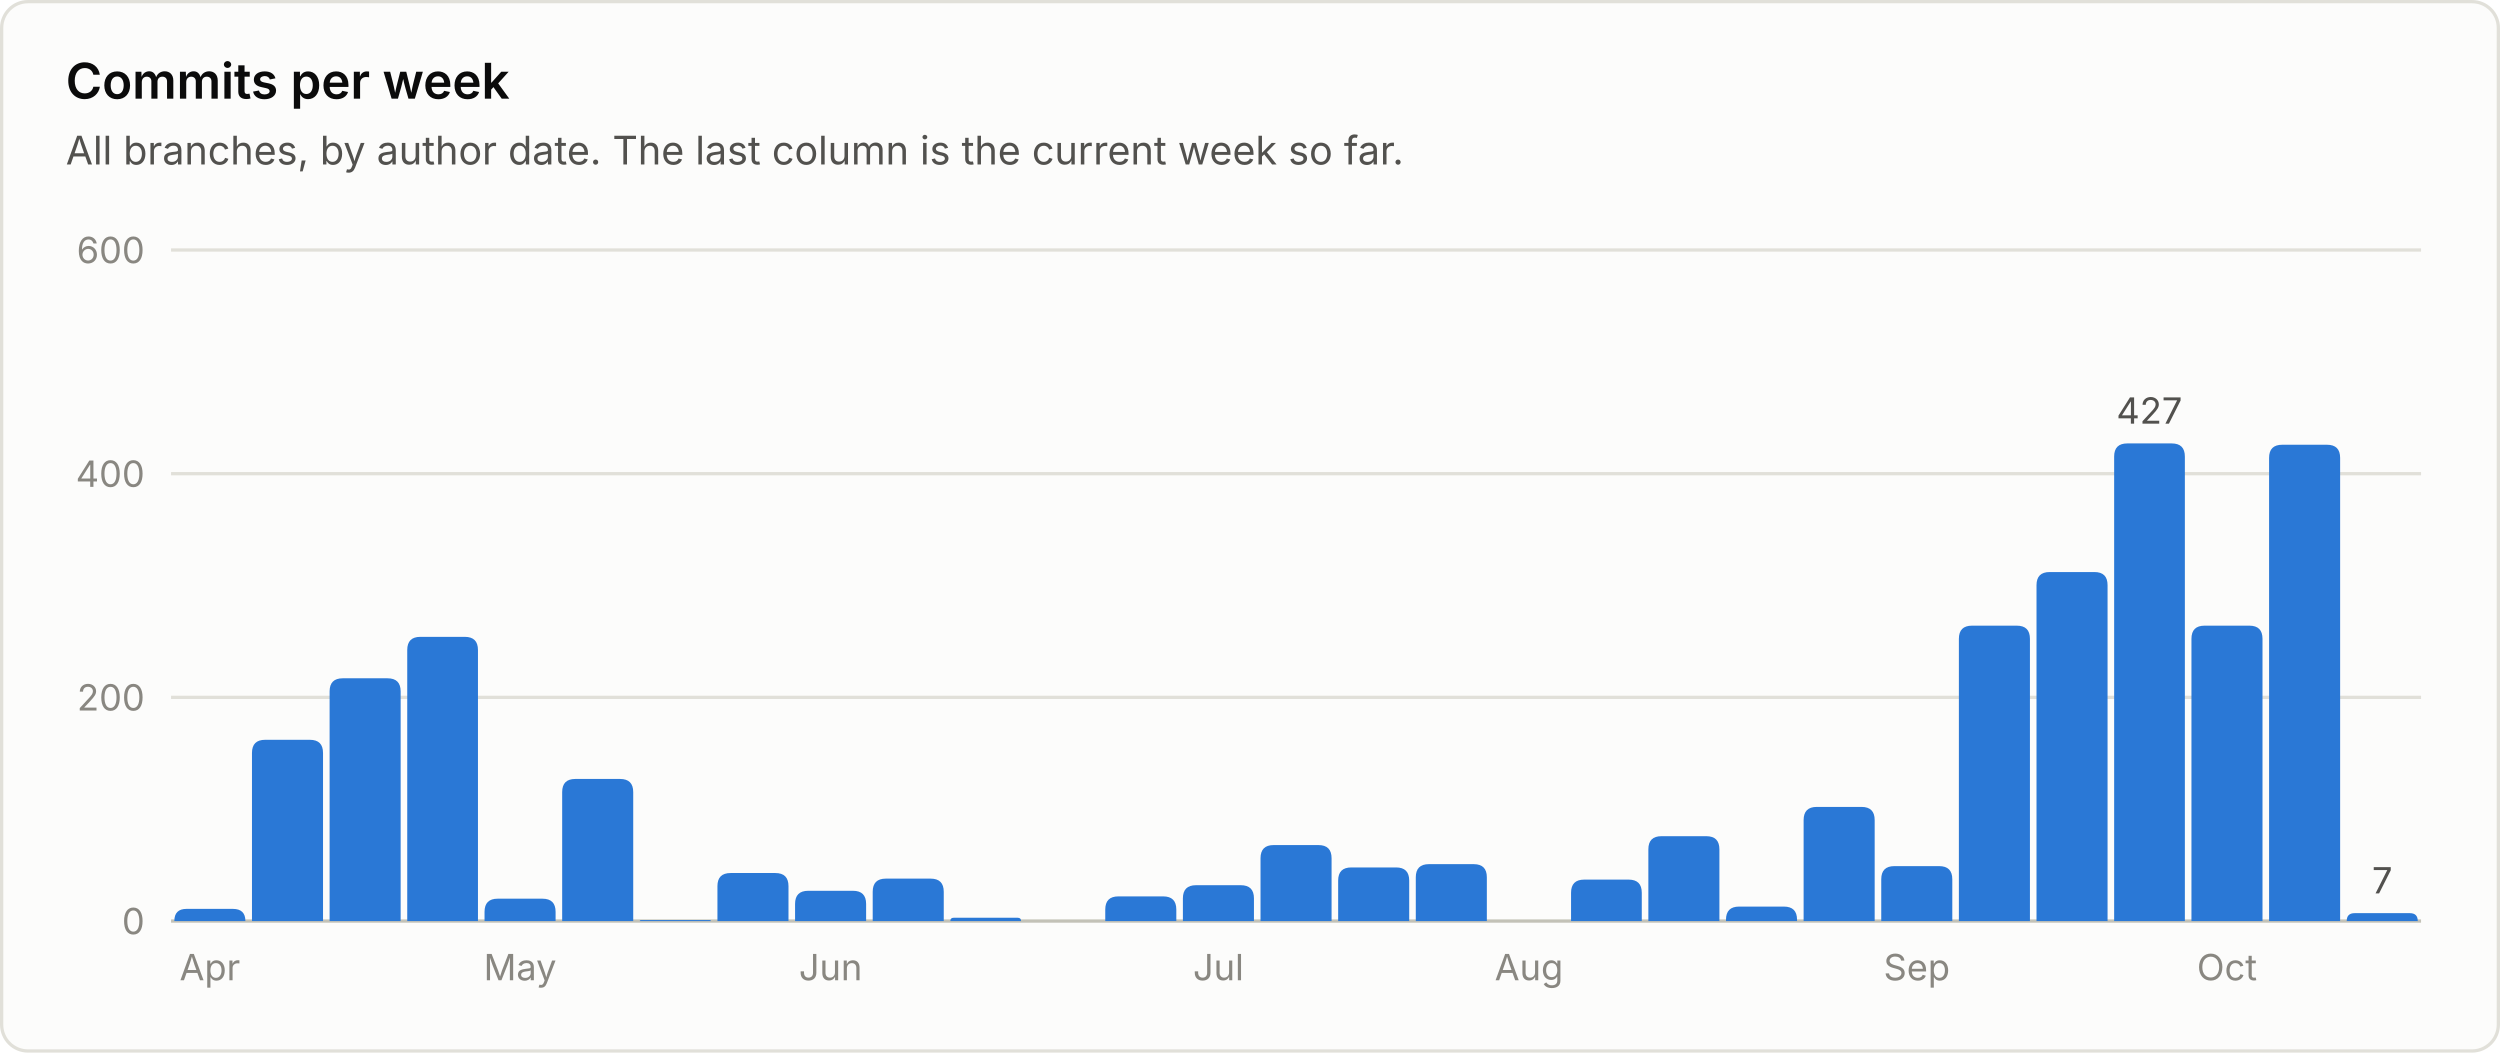
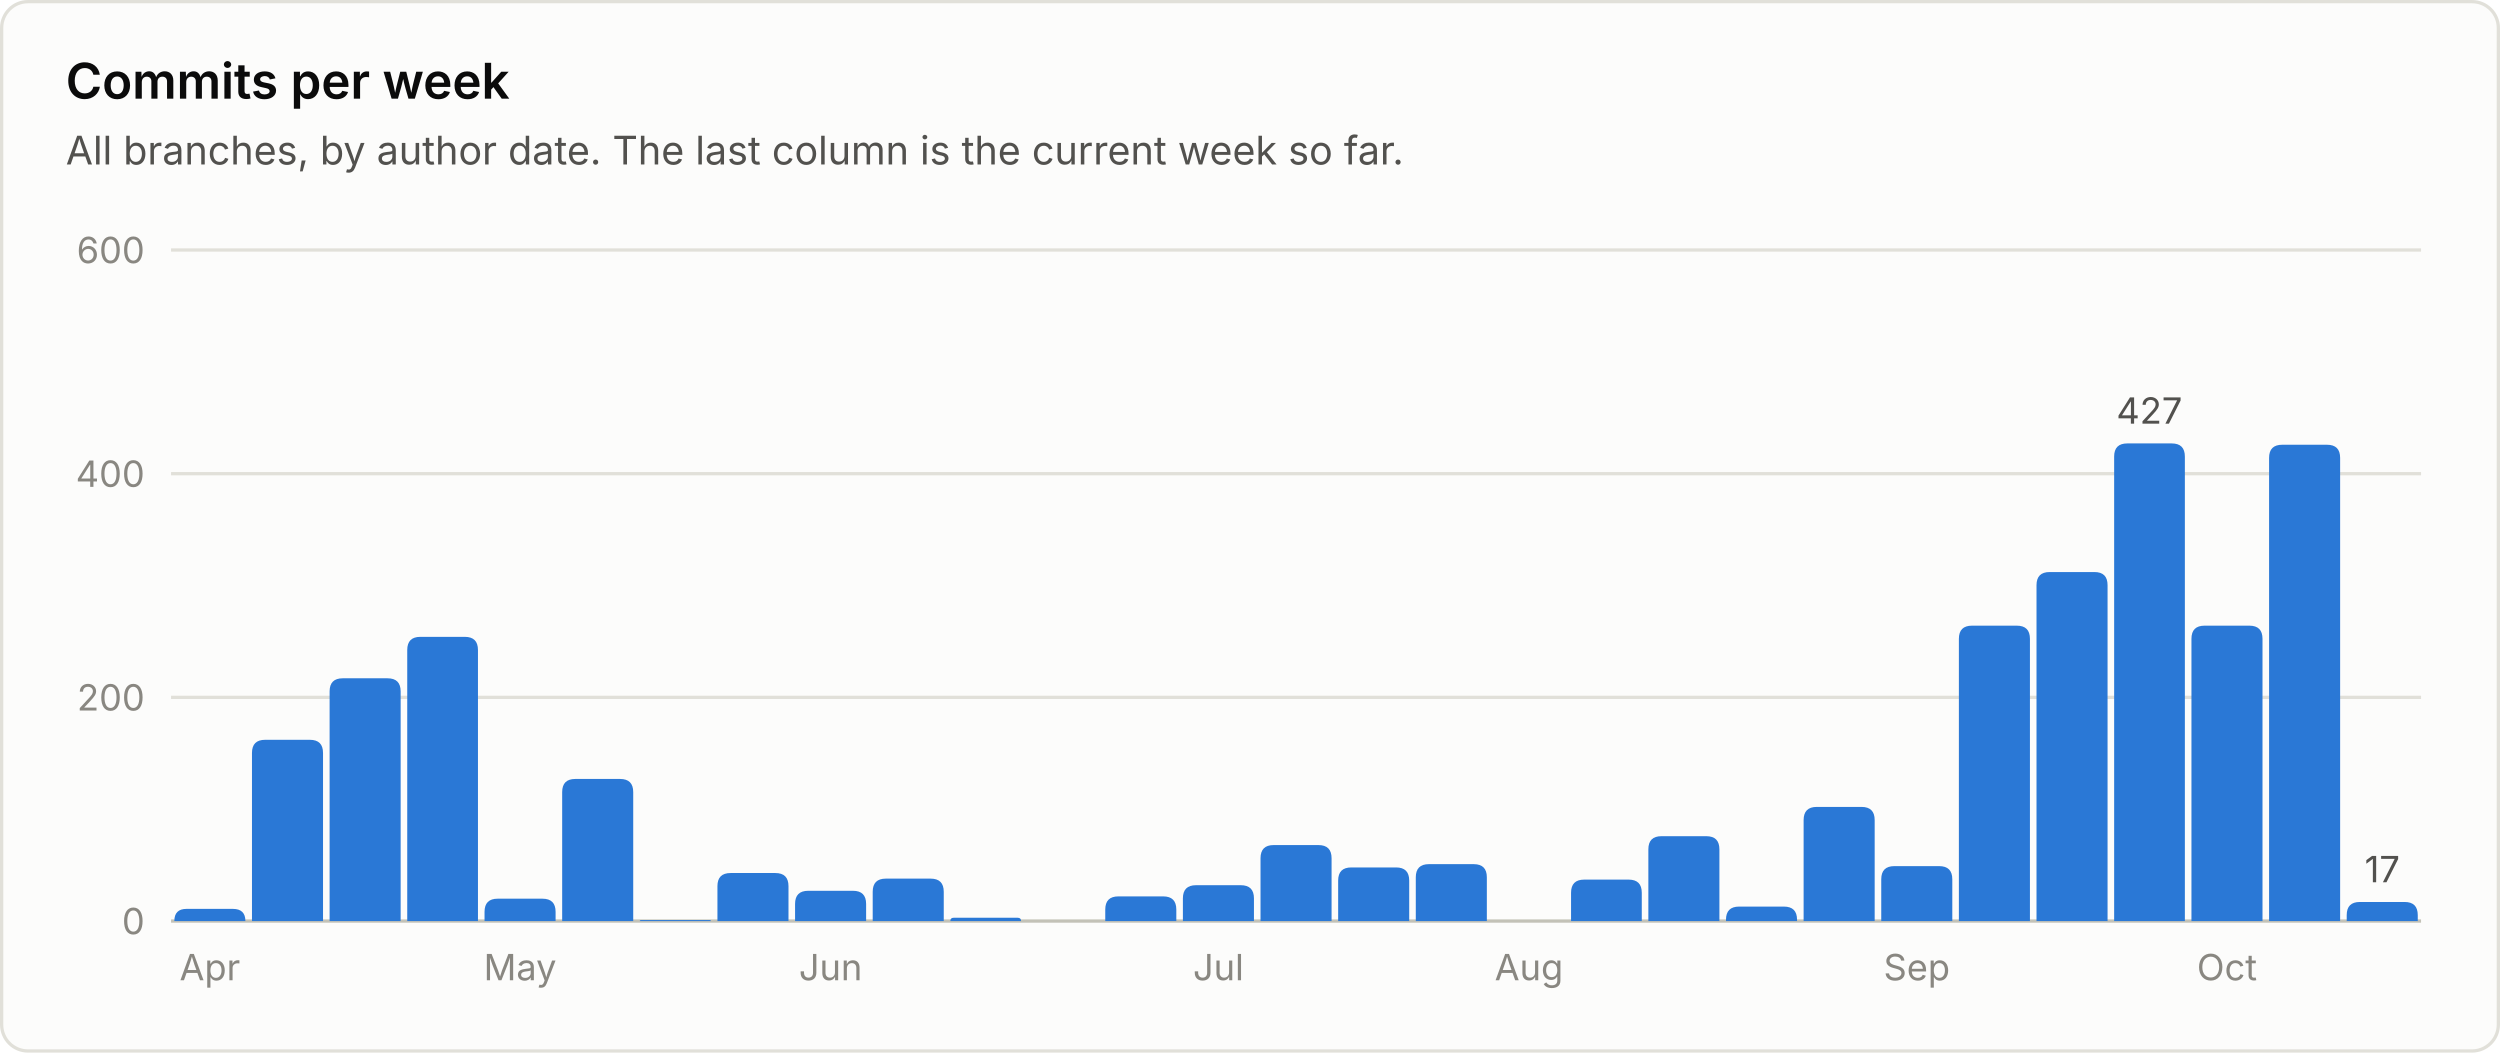
<svg xmlns="http://www.w3.org/2000/svg" viewBox="0 0 760 320" width="760" height="320" role="img" font-family="system-ui, -apple-system, 'Segoe UI', sans-serif">
  <rect x="0.5" y="0.5" width="759" height="319" rx="8" fill="#fcfcfb" stroke="#e1e0d9" />
  <text x="20.0" y="30.0" fill="#0b0b0b" font-size="15" font-weight="600" text-anchor="start">Commits per week</text>
  <text x="20.0" y="50.0" fill="#52514e" font-size="12" font-weight="400" text-anchor="start">All branches, by author date. The last column is the current week so far.</text>
  <line x1="52" y1="280.0" x2="736" y2="280.0" stroke="#c3c2b7" stroke-width="1" />
  <text x="44.0" y="284.0" fill="#898781" font-size="11" font-weight="400" text-anchor="end">0</text>
  <line x1="52" y1="212.0" x2="736" y2="212.0" stroke="#e1e0d9" stroke-width="1" />
  <text x="44.0" y="216.0" fill="#898781" font-size="11" font-weight="400" text-anchor="end">200</text>
  <line x1="52" y1="144.0" x2="736" y2="144.0" stroke="#e1e0d9" stroke-width="1" />
  <text x="44.0" y="148.0" fill="#898781" font-size="11" font-weight="400" text-anchor="end">400</text>
  <line x1="52" y1="76.0" x2="736" y2="76.0" stroke="#e1e0d9" stroke-width="1" />
  <text x="44.0" y="80.0" fill="#898781" font-size="11" font-weight="400" text-anchor="end">600</text>
  <path d="M53.0 280.0 V280.0 Q53.0 276.3 56.7 276.3 H70.8 Q74.6 276.3 74.6 280.0 V280.0 Z" fill="#2a78d6" />
  <text x="63.8" y="298.0" fill="#898781" font-size="11" font-weight="400" text-anchor="middle">Apr</text>
  <path d="M76.6 280.0 V228.9 Q76.6 224.9 80.6 224.9 H94.2 Q98.2 224.9 98.2 228.9 V280.0 Z" fill="#2a78d6" />
  <path d="M100.2 280.0 V210.2 Q100.2 206.2 104.2 206.2 H117.8 Q121.8 206.2 121.8 210.2 V280.0 Z" fill="#2a78d6" />
  <path d="M123.8 280.0 V197.6 Q123.8 193.6 127.8 193.6 H141.3 Q145.3 193.6 145.3 197.6 V280.0 Z" fill="#2a78d6" />
  <path d="M147.3 280.0 V277.2 Q147.3 273.2 151.3 273.2 H164.9 Q168.9 273.2 168.9 277.2 V280.0 Z" fill="#2a78d6" />
  <text x="158.1" y="298.0" fill="#898781" font-size="11" font-weight="400" text-anchor="middle">May</text>
  <path d="M170.9 280.0 V240.8 Q170.9 236.8 174.9 236.8 H188.5 Q192.5 236.8 192.5 240.8 V280.0 Z" fill="#2a78d6" />
  <path d="M194.5 280.0 V280.0 Q194.5 279.7 194.9 279.7 H215.8 Q216.1 279.7 216.1 280.0 V280.0 Z" fill="#2a78d6" />
  <path d="M218.1 280.0 V269.4 Q218.1 265.4 222.1 265.4 H235.7 Q239.7 265.4 239.7 269.4 V280.0 Z" fill="#2a78d6" />
  <path d="M241.7 280.0 V274.8 Q241.7 270.8 245.7 270.8 H259.3 Q263.3 270.8 263.3 274.8 V280.0 Z" fill="#2a78d6" />
  <text x="252.5" y="298.0" fill="#898781" font-size="11" font-weight="400" text-anchor="middle">Jun</text>
  <path d="M265.3 280.0 V271.1 Q265.3 267.1 269.3 267.1 H282.9 Q286.9 267.1 286.9 271.1 V280.0 Z" fill="#2a78d6" />
  <path d="M288.9 280.0 V280.0 Q288.9 279.0 289.9 279.0 H309.4 Q310.4 279.0 310.4 280.0 V280.0 Z" fill="#2a78d6" />
  <path d="M336.0 280.0 V276.5 Q336.0 272.5 340.0 272.5 H353.6 Q357.6 272.5 357.6 276.5 V280.0 Z" fill="#2a78d6" />
  <path d="M359.6 280.0 V273.1 Q359.6 269.1 363.6 269.1 H377.2 Q381.2 269.1 381.2 273.1 V280.0 Z" fill="#2a78d6" />
  <text x="370.4" y="298.0" fill="#898781" font-size="11" font-weight="400" text-anchor="middle">Jul</text>
  <path d="M383.2 280.0 V260.9 Q383.2 256.9 387.2 256.9 H400.8 Q404.8 256.9 404.8 260.9 V280.0 Z" fill="#2a78d6" />
  <path d="M406.8 280.0 V267.7 Q406.8 263.7 410.8 263.7 H424.4 Q428.4 263.7 428.4 267.7 V280.0 Z" fill="#2a78d6" />
  <path d="M430.4 280.0 V266.7 Q430.4 262.7 434.4 262.7 H448.0 Q452.0 262.7 452.0 266.7 V280.0 Z" fill="#2a78d6" />
  <text x="464.8" y="298.0" fill="#898781" font-size="11" font-weight="400" text-anchor="middle">Aug</text>
  <path d="M477.6 280.0 V271.4 Q477.6 267.4 481.6 267.4 H495.1 Q499.1 267.4 499.1 271.4 V280.0 Z" fill="#2a78d6" />
  <path d="M501.1 280.0 V258.2 Q501.1 254.2 505.1 254.2 H518.7 Q522.7 254.2 522.7 258.2 V280.0 Z" fill="#2a78d6" />
  <path d="M524.7 280.0 V279.6 Q524.7 275.6 528.7 275.6 H542.3 Q546.3 275.6 546.3 279.6 V280.0 Z" fill="#2a78d6" />
  <path d="M548.3 280.0 V249.3 Q548.3 245.3 552.3 245.3 H565.9 Q569.9 245.3 569.9 249.3 V280.0 Z" fill="#2a78d6" />
  <path d="M571.9 280.0 V267.3 Q571.9 263.3 575.9 263.3 H589.5 Q593.5 263.3 593.5 267.3 V280.0 Z" fill="#2a78d6" />
  <text x="582.7" y="298.0" fill="#898781" font-size="11" font-weight="400" text-anchor="middle">Sep</text>
  <path d="M595.5 280.0 V194.2 Q595.5 190.2 599.5 190.2 H613.1 Q617.1 190.2 617.1 194.2 V280.0 Z" fill="#2a78d6" />
  <path d="M619.1 280.0 V177.9 Q619.1 173.9 623.1 173.9 H636.7 Q640.7 173.9 640.7 177.9 V280.0 Z" fill="#2a78d6" />
  <path d="M642.7 280.0 V138.8 Q642.7 134.8 646.7 134.8 H660.2 Q664.2 134.8 664.2 138.8 V280.0 Z" fill="#2a78d6" />
  <text x="653.4" y="128.8" fill="#52514e" font-size="11" font-weight="400" text-anchor="middle">427</text>
  <path d="M666.2 280.0 V194.2 Q666.2 190.2 670.2 190.2 H683.8 Q687.8 190.2 687.8 194.2 V280.0 Z" fill="#2a78d6" />
  <text x="677.0" y="298.0" fill="#898781" font-size="11" font-weight="400" text-anchor="middle">Oct</text>
  <path d="M689.8 280.0 V139.2 Q689.8 135.2 693.8 135.2 H707.4 Q711.4 135.2 711.4 139.2 V280.0 Z" fill="#2a78d6" />
-   <path d="M713.4 280.0 V280.0 Q713.4 277.6 715.8 277.6 H732.6 Q735.0 277.6 735.0 280.0 V280.0 Z" fill="#2a78d6" />
-   <text x="724.2" y="271.6" fill="#52514e" font-size="11" font-weight="400" text-anchor="middle">7</text>
+   <path d="M713.4 280.0 V278.2 Q713.4 274.2 717.4 274.2 H731.0 Q735.0 274.2 735.0 278.2 V280.0 Z" fill="#2a78d6" />
+   <text x="724.2" y="268.2" fill="#52514e" font-size="11" font-weight="400" text-anchor="middle">17</text>
</svg>
